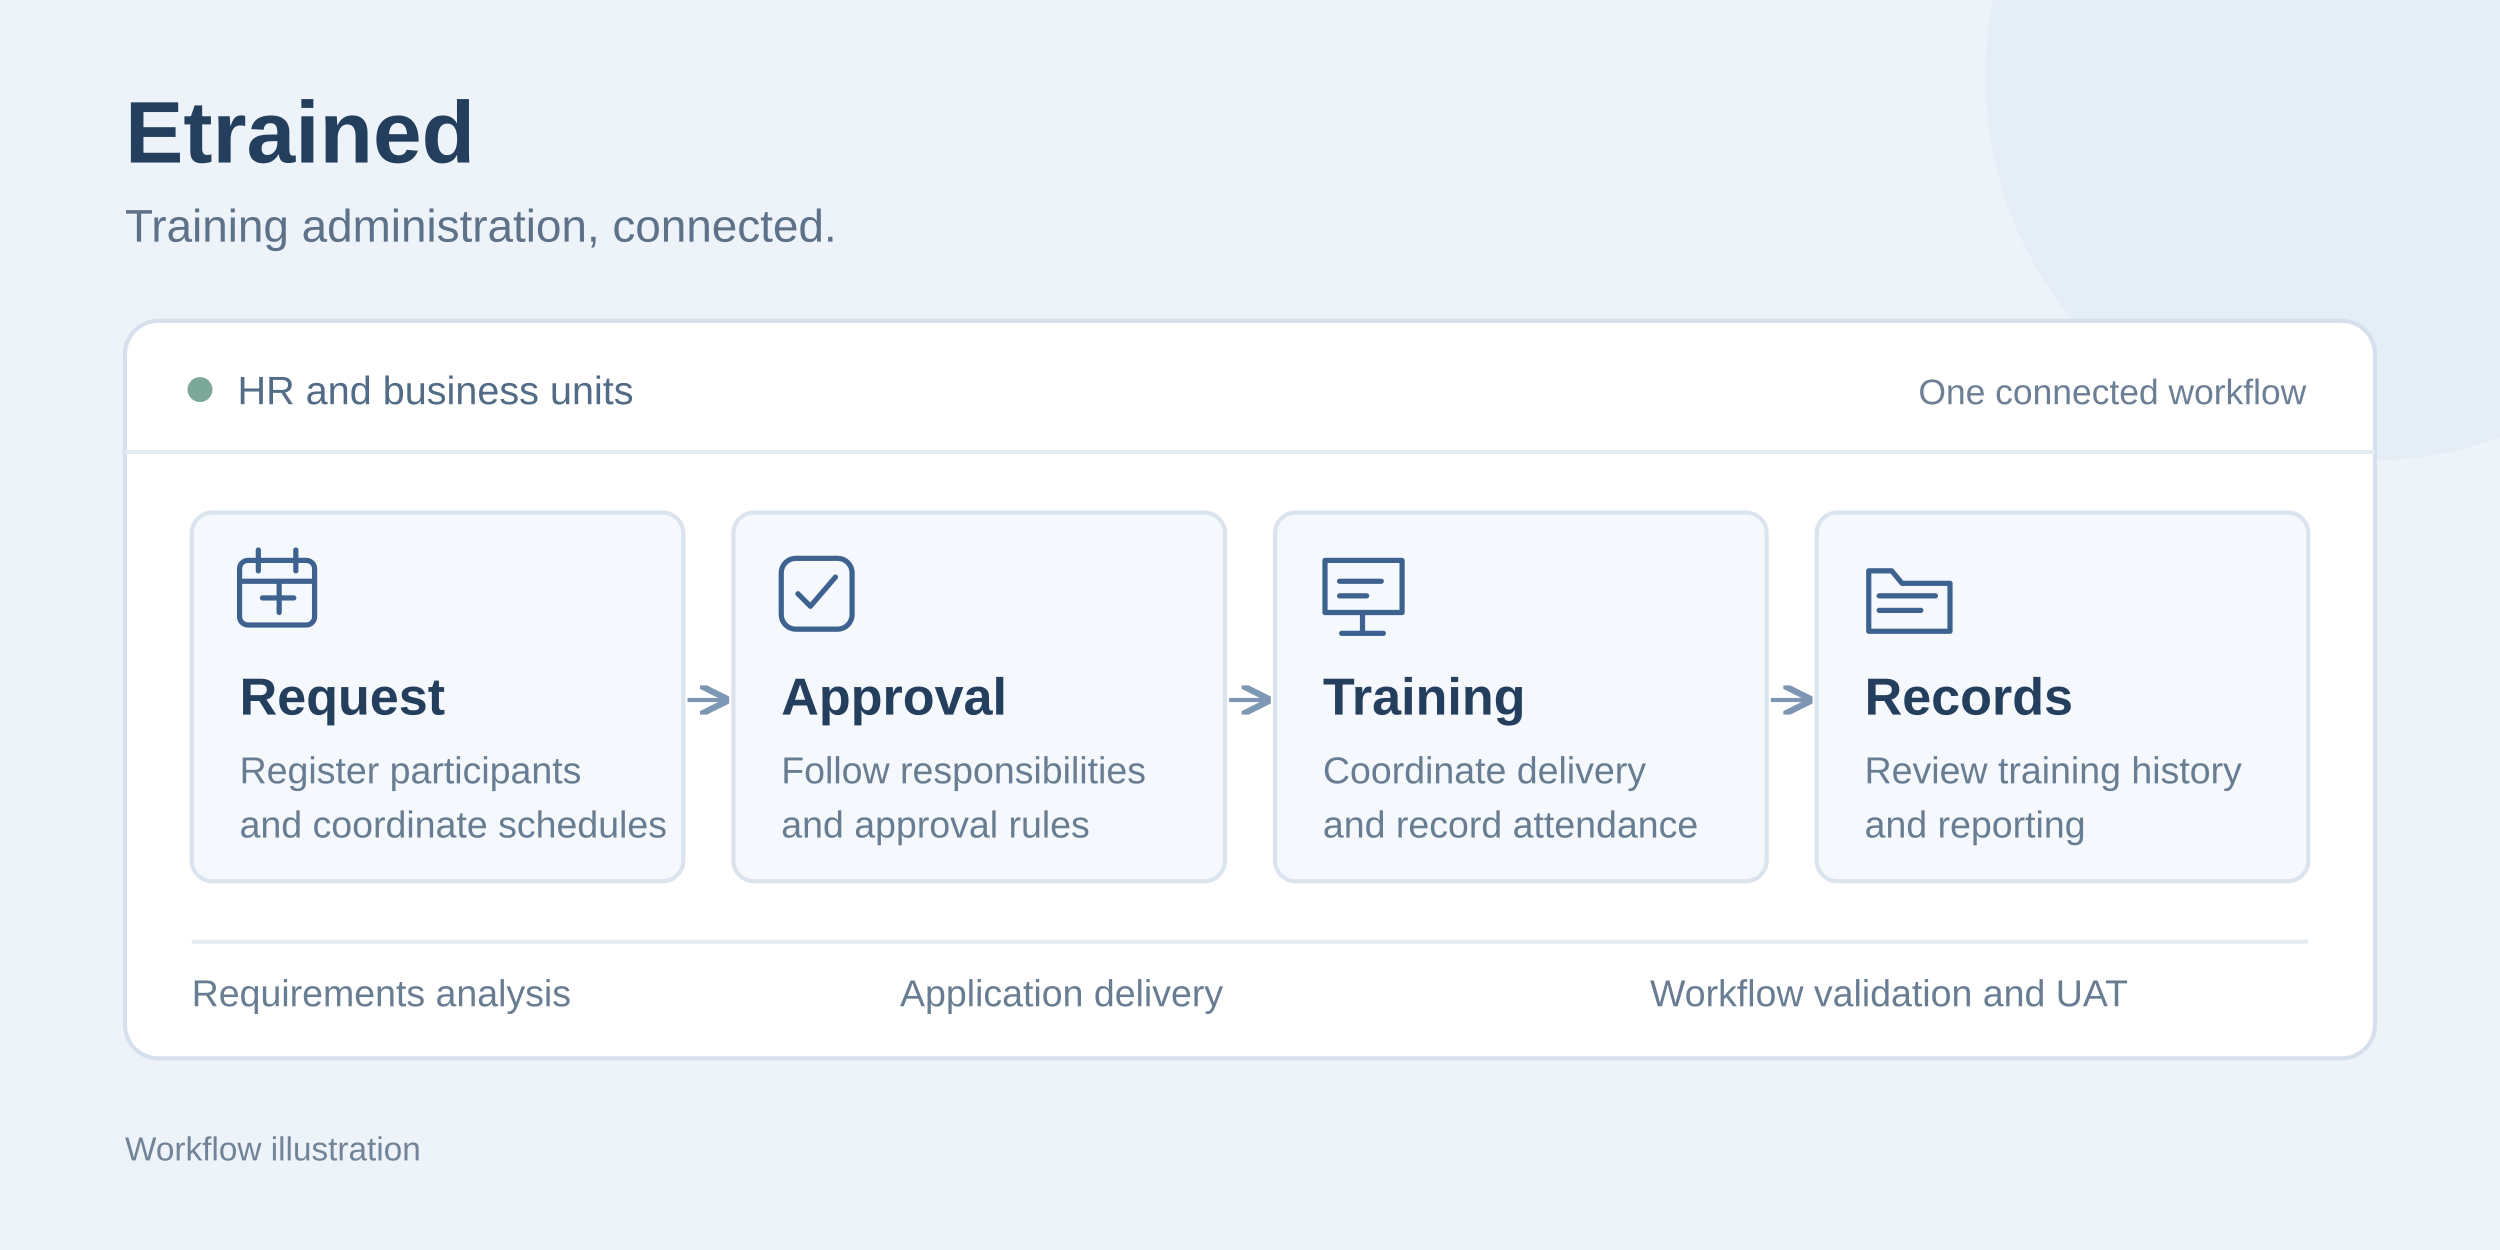
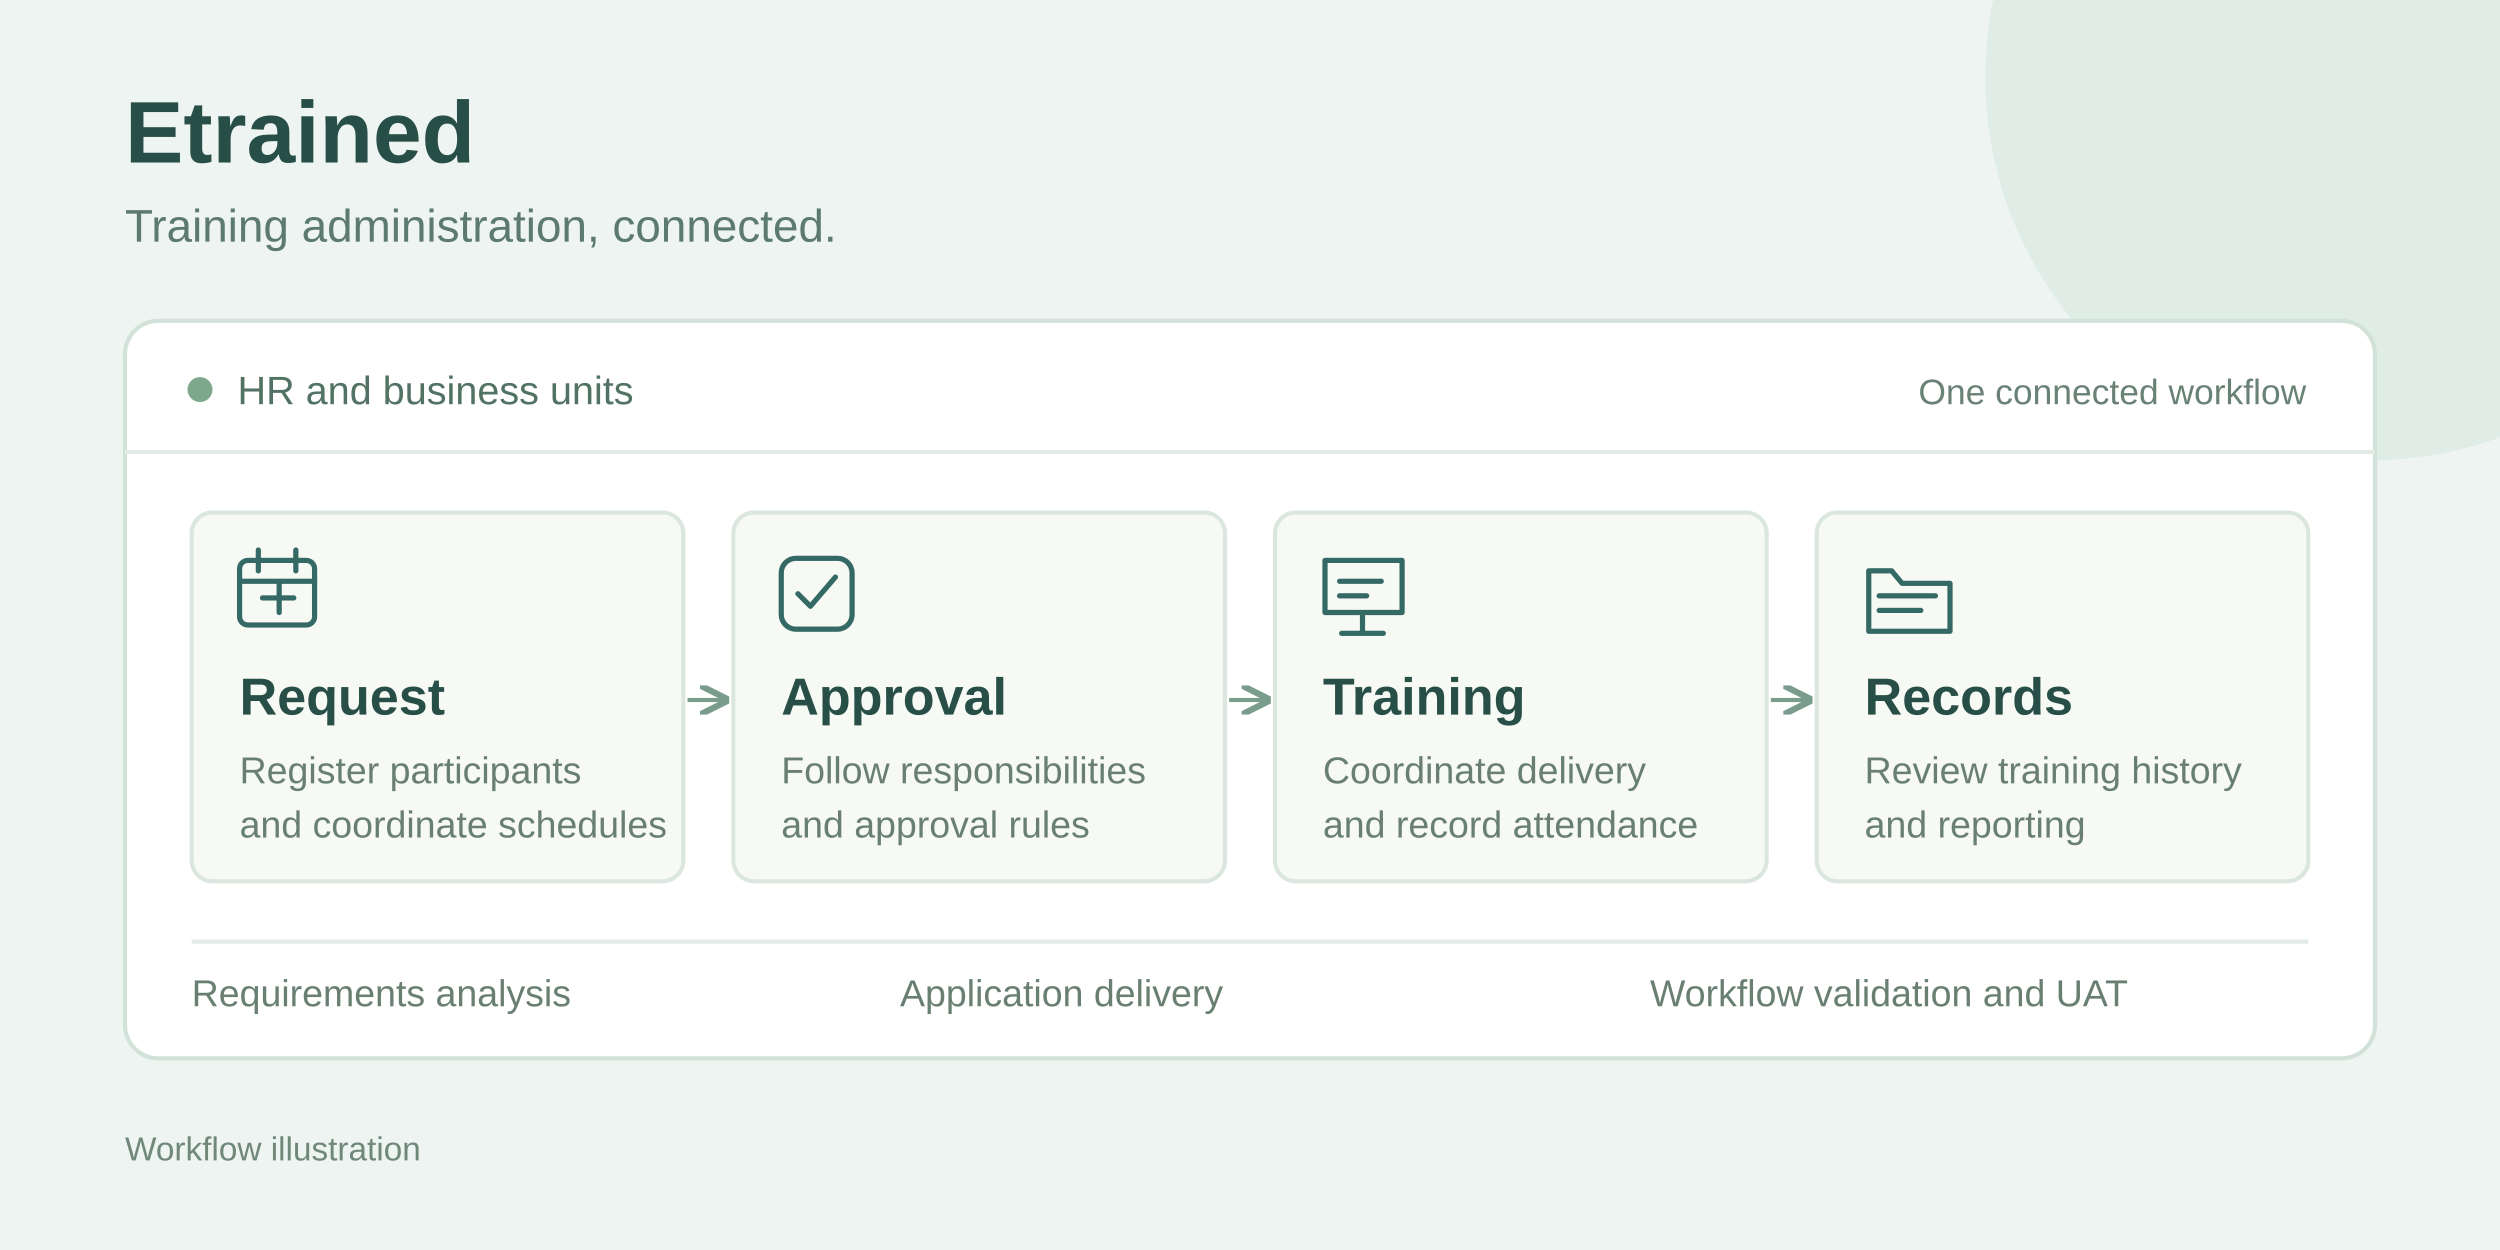
<svg xmlns="http://www.w3.org/2000/svg" width="1200" height="600" viewBox="0 0 1200 600" role="img" aria-labelledby="title desc">
  <defs>
    <marker id="arrow" markerWidth="7" markerHeight="7" refX="5.5" refY="3.5" orient="auto">
-       <path d="m0 0 7 3.5L0 7" fill="none" stroke="#7c96b4" stroke-width="1.5" />
+       <path d="m0 0 7 3.5L0 7" fill="none" stroke="#799c8c" stroke-width="1.5" />
    </marker>
  </defs>
-   <rect width="1200" height="600" fill="#eef3f9" />
-   <circle cx="1137" cy="37" r="184" fill="#e5edf6" />
+   <rect width="1200" height="600" fill="#edf4f1" />
+   <circle cx="1137" cy="37" r="184" fill="#e0ede7" />
  <g font-family="Arial, Helvetica, sans-serif">
-     <text x="60" y="78" fill="#243e5d" font-size="42" font-weight="700">Etrained</text>
-     <text x="60" y="116" fill="#5d7188" font-size="22">Training administration, connected.</text>
-     <rect x="60" y="154" width="1080" height="354" rx="16" fill="#ffffff" stroke="#d6e0ec" stroke-width="2" />
-     <path d="M60 217h1080" stroke="#e5ebf2" stroke-width="2" />
-     <circle cx="96" cy="187" r="6" fill="#7ba898" />
-     <text x="114" y="194" fill="#526b86" font-size="19">HR and business units</text>
-     <text x="1107" y="194" text-anchor="end" fill="#6c7f94" font-size="17">One connected workflow</text>
-     <g fill="#f5f8fc" stroke="#dae3ee" stroke-width="2">
+     <text x="60" y="78" fill="#284f47" font-size="42" font-weight="700">Etrained</text>
+     <text x="60" y="116" fill="#5d7a6e" font-size="22">Training administration, connected.</text>
+     <rect x="60" y="154" width="1080" height="354" rx="16" fill="#ffffff" stroke="#d3e2d9" stroke-width="2" />
+     <path d="M60 217h1080" stroke="#e2ebe5" stroke-width="2" />
+     <circle cx="96" cy="187" r="6" fill="#7da88c" />
+     <text x="114" y="194" fill="#527363" font-size="19">HR and business units</text>
+     <text x="1107" y="194" text-anchor="end" fill="#6a8275" font-size="17">One connected workflow</text>
+     <g fill="#f7faf4" stroke="#dbe7de" stroke-width="2">
      <rect x="92" y="246" width="236" height="177" rx="10" />
      <rect x="352" y="246" width="236" height="177" rx="10" />
      <rect x="612" y="246" width="236" height="177" rx="10" />
      <rect x="872" y="246" width="236" height="177" rx="10" />
    </g>
-     <g stroke="#7c96b4" stroke-width="2" marker-end="url(#arrow)">
+     <g stroke="#799c8c" stroke-width="2" marker-end="url(#arrow)">
      <path d="M330 336h17" />
      <path d="M590 336h17" />
      <path d="M850 336h17" />
    </g>
-     <g fill="none" stroke="#3e628f" stroke-width="2.5" stroke-linecap="round" stroke-linejoin="round">
+     <g fill="none" stroke="#356965" stroke-width="2.5" stroke-linecap="round" stroke-linejoin="round">
      <rect x="115" y="269" width="36" height="31" rx="4" />
      <path d="M115 279h36m-27-15v10m18-10v10m-16 13h15m-7-7v14" />
      <rect x="375" y="268" width="34" height="34" rx="7" />
      <path d="m383 285 6 6 12-14" />
      <path d="M636 269h37v25h-37zm18 25v10m-10 0h20m-21-25h20m-20 7h13" />
      <path d="M897 274h11l5 6h23v23h-39zm5 12h27m-27 7h20" />
    </g>
-     <g fill="#243e5d" font-size="25" font-weight="700">
+     <g fill="#284f47" font-size="25" font-weight="700">
      <text x="115" y="343">Request</text>
      <text x="375" y="343">Approval</text>
      <text x="635" y="343">Training</text>
      <text x="895" y="343">Records</text>
    </g>
-     <g fill="#687c92" font-size="18">
+     <g fill="#687f71" font-size="18">
      <text x="115" y="376">Register participants</text>
      <text x="115" y="402">and coordinate schedules</text>
      <text x="375" y="376">Follow responsibilities</text>
      <text x="375" y="402">and approval rules</text>
      <text x="635" y="376">Coordinate delivery</text>
      <text x="635" y="402">and record attendance</text>
      <text x="895" y="376">Review training history</text>
      <text x="895" y="402">and reporting</text>
    </g>
-     <path d="M92 452h1016" stroke="#e5ebf2" stroke-width="2" />
-     <text x="92" y="483" fill="#687c92" font-size="18">Requirements analysis</text>
-     <text x="432" y="483" fill="#687c92" font-size="18">Application delivery</text>
-     <text x="792" y="483" fill="#687c92" font-size="18">Workflow validation and UAT</text>
-     <text x="60" y="557" fill="#718397" font-size="16">Workflow illustration</text>
+     <path d="M92 452h1016" stroke="#e2ebe5" stroke-width="2" />
+     <text x="92" y="483" fill="#687f71" font-size="18">Requirements analysis</text>
+     <text x="432" y="483" fill="#687f71" font-size="18">Application delivery</text>
+     <text x="792" y="483" fill="#687f71" font-size="18">Workflow validation and UAT</text>
+     <text x="60" y="557" fill="#70887a" font-size="16">Workflow illustration</text>
  </g>
</svg>
